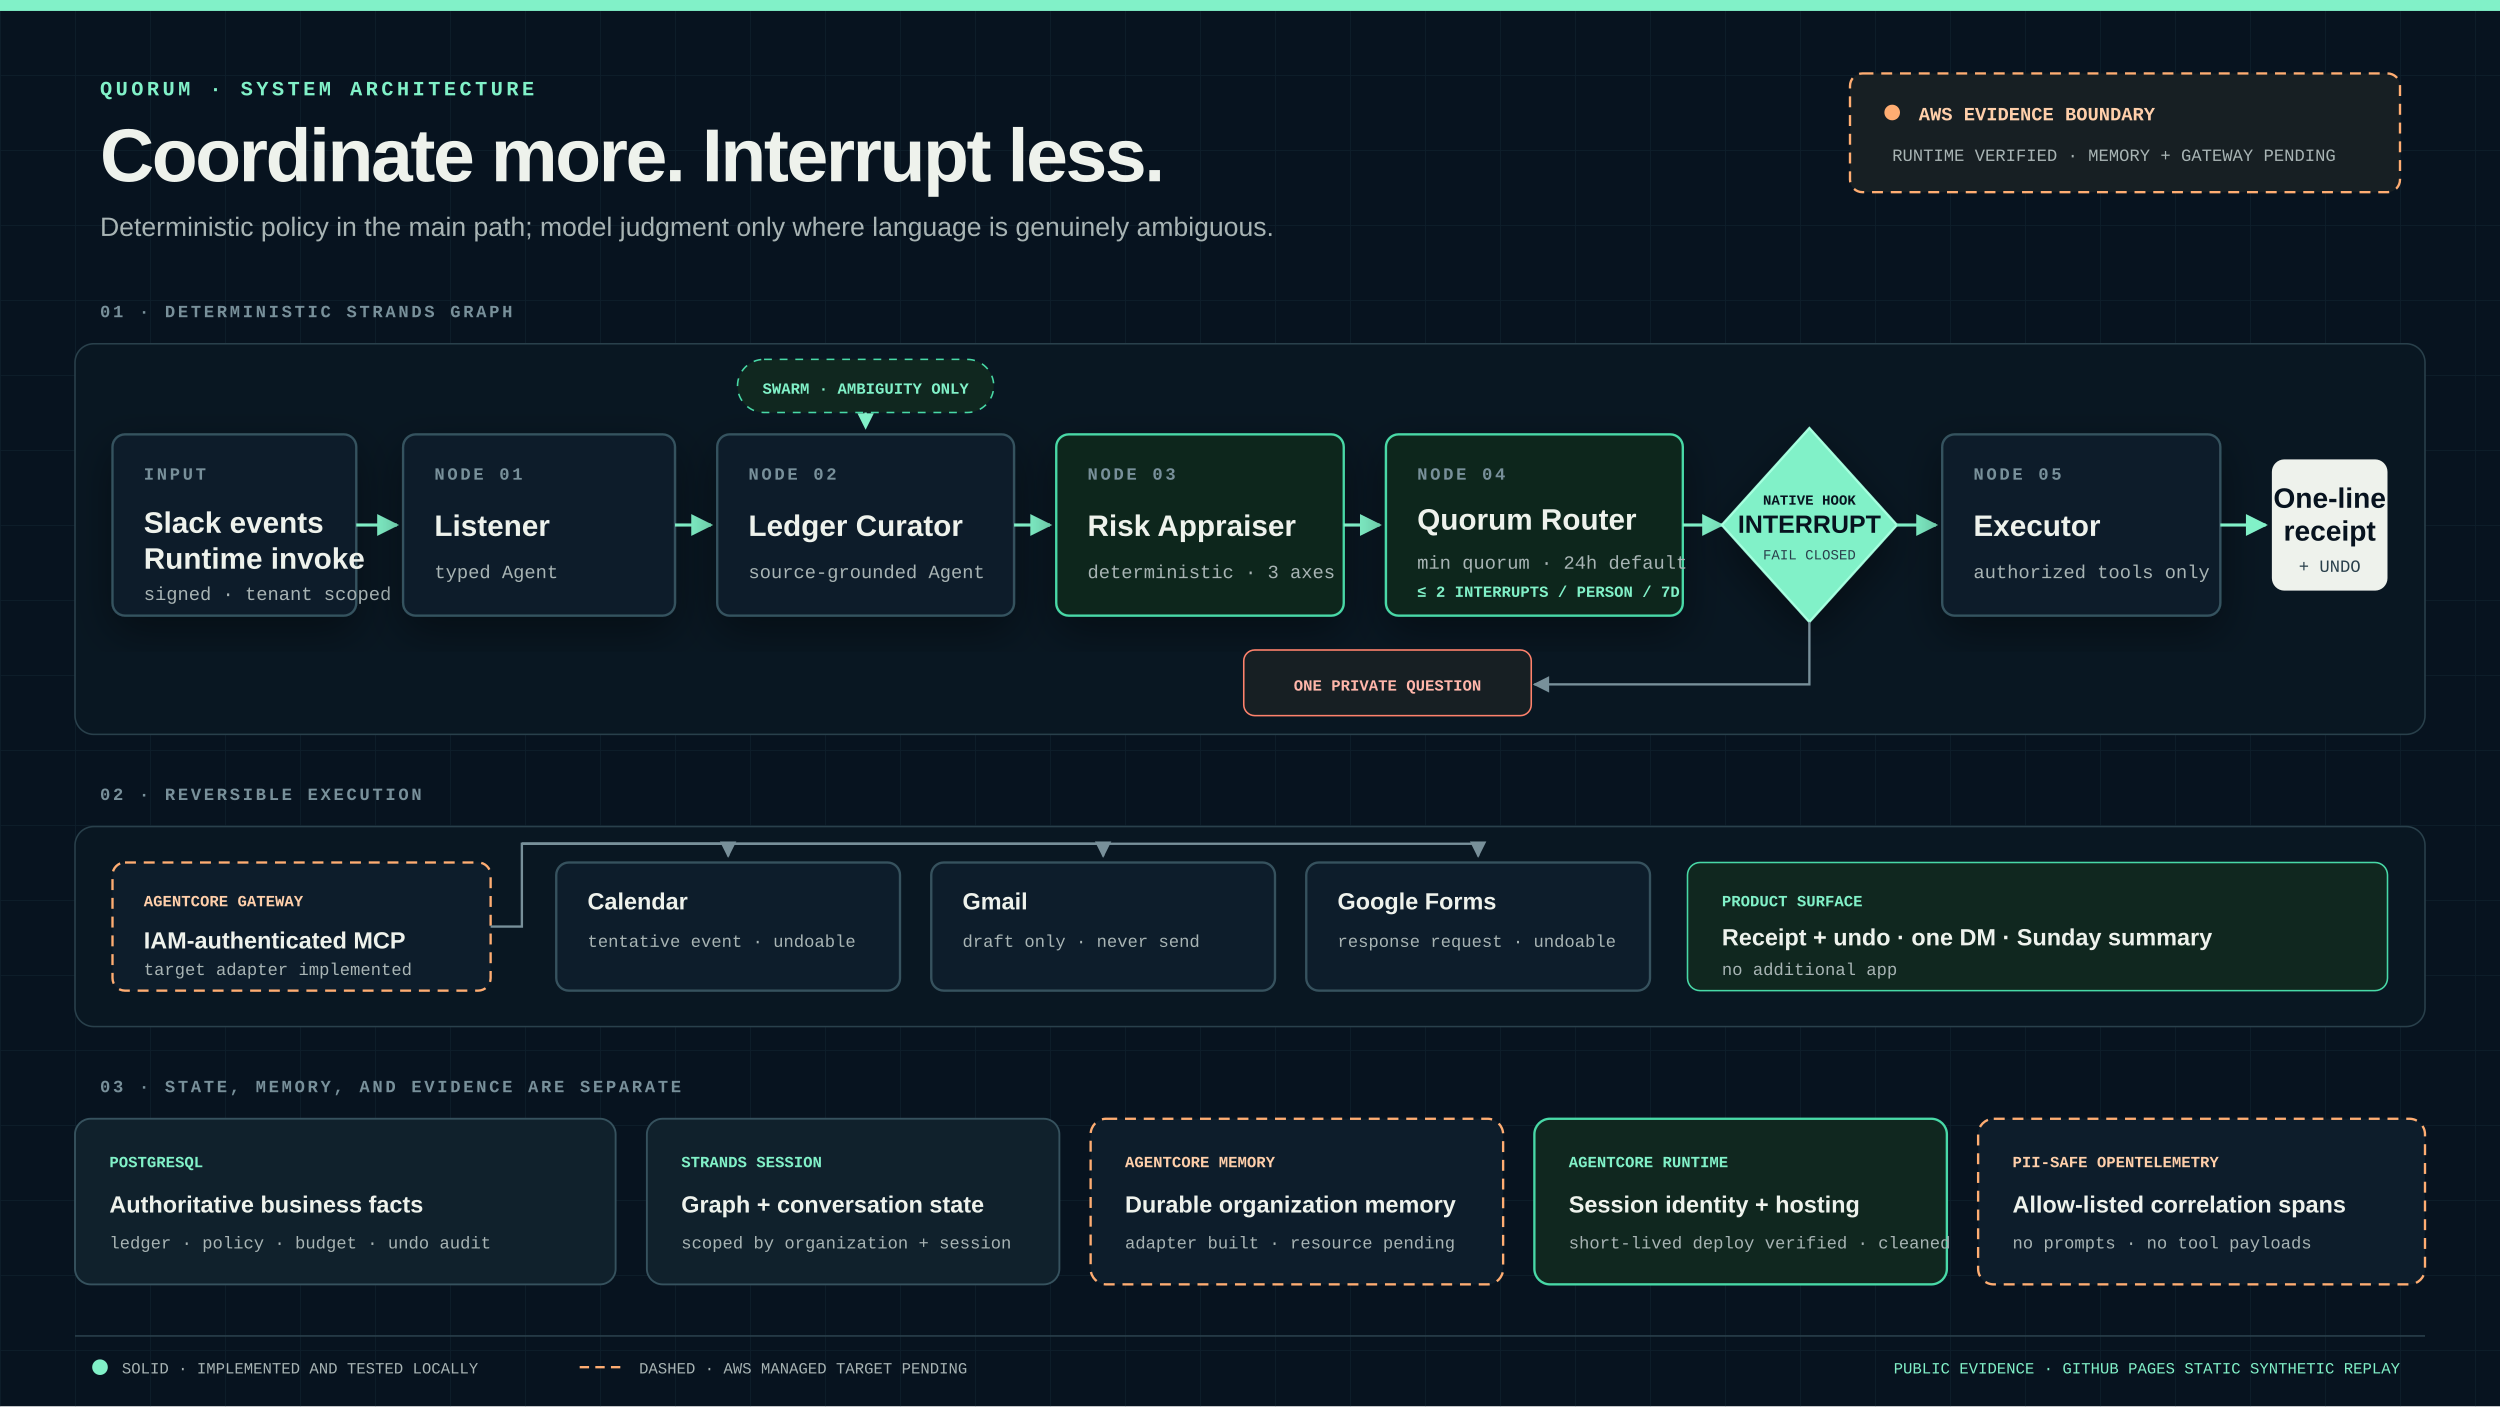
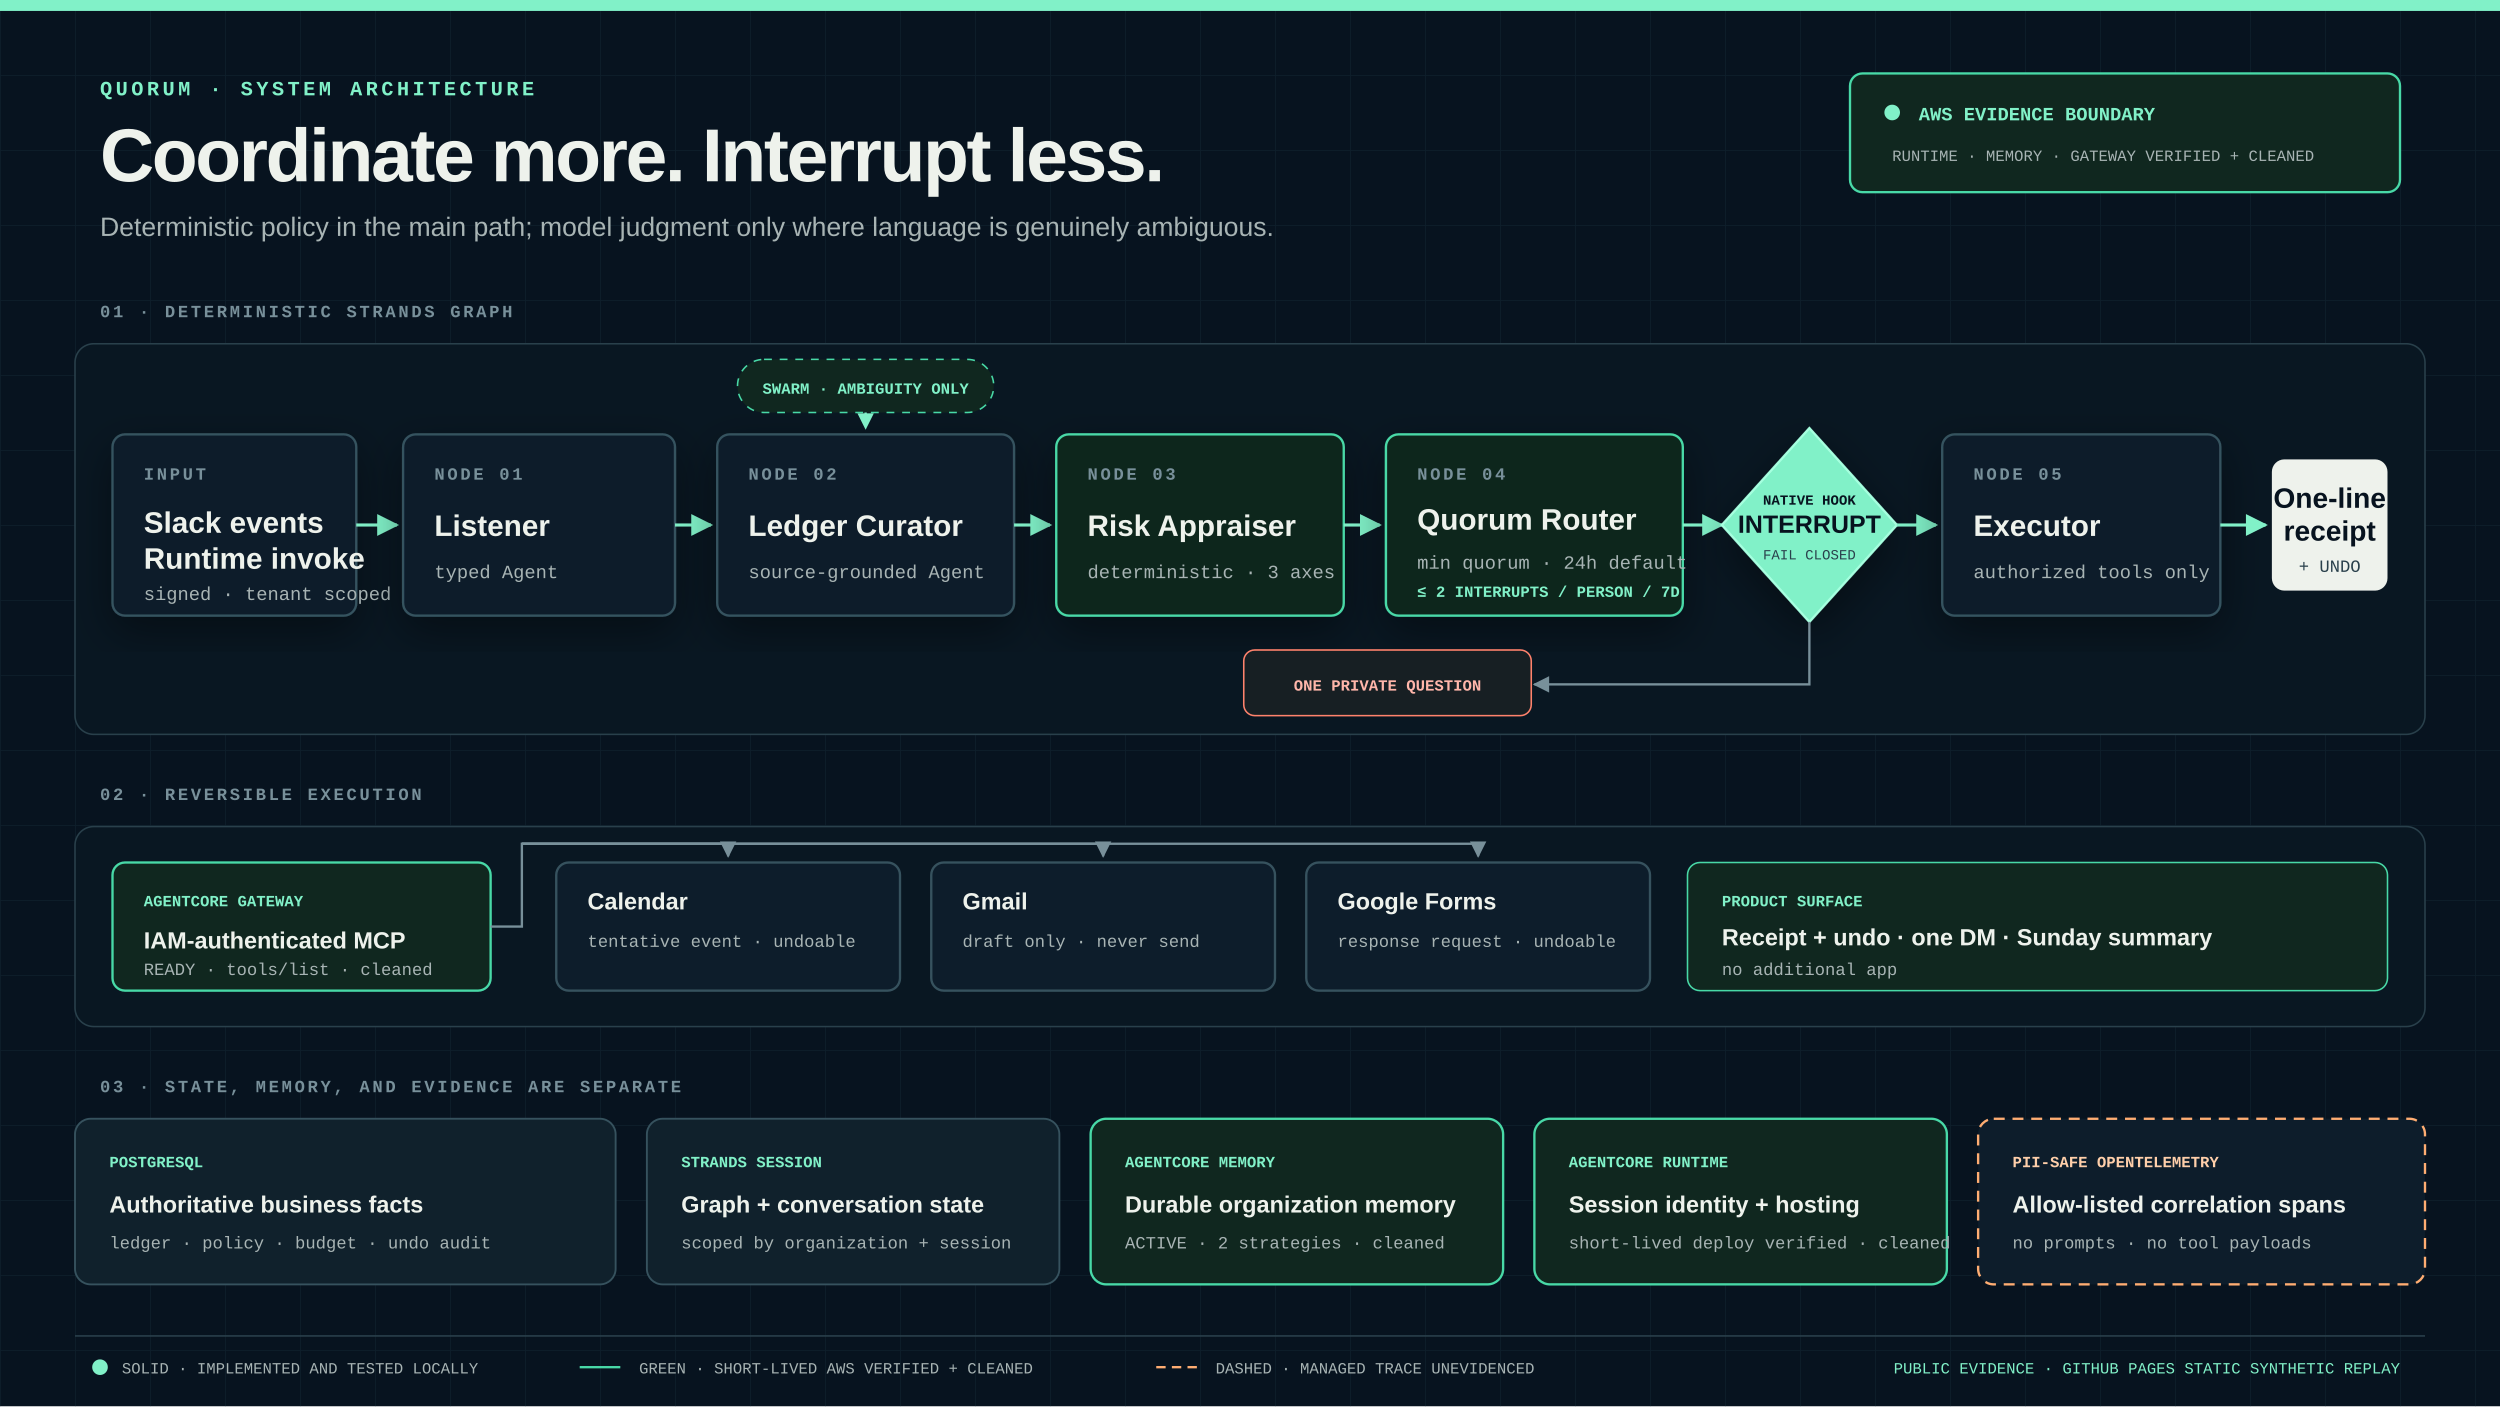
<svg xmlns="http://www.w3.org/2000/svg" width="1600" height="900" viewBox="0 0 1600 900" role="img" aria-labelledby="title description">
  <defs>
    <pattern id="grid" width="48" height="48" patternUnits="userSpaceOnUse">
      <path d="M 48 0 L 0 0 0 48" fill="none" stroke="#19303c" stroke-width="1" opacity="0.42" />
    </pattern>
    <marker id="arrow" viewBox="0 0 10 10" refX="9" refY="5" markerWidth="7" markerHeight="7" orient="auto-start-reverse">
      <path d="M 0 0 L 10 5 L 0 10 z" fill="#81f1c8" />
    </marker>
    <marker id="arrow-muted" viewBox="0 0 10 10" refX="9" refY="5" markerWidth="7" markerHeight="7" orient="auto-start-reverse">
      <path d="M 0 0 L 10 5 L 0 10 z" fill="#78909a" />
    </marker>
    <filter id="shadow" x="-20%" y="-20%" width="140%" height="140%">
      <feDropShadow dx="0" dy="10" stdDeviation="14" flood-color="#02080d" flood-opacity="0.4" />
    </filter>
    <style>
      .display { font-family: "Avenir Next Condensed", "Arial Narrow", Arial, sans-serif; font-weight: 700; }
      .body { font-family: "Avenir Next", "Segoe UI", Arial, sans-serif; }
      .mono { font-family: "SFMono-Regular", Consolas, "Liberation Mono", monospace; }
      .eyebrow { font-size: 13px; font-weight: 700; letter-spacing: 2.2px; fill: #81f1c8; }
      .title { font-size: 48px; letter-spacing: -1.5px; fill: #eef2ec; }
      .subtitle { font-size: 17px; fill: #a8b4b4; }
      .node-title { font-size: 19px; fill: #eef2ec; }
      .node-subtitle { font-size: 12px; fill: #a8b4b4; }
      .small-title { font-size: 15px; fill: #eef2ec; }
      .small-copy { font-size: 11px; fill: #a8b4b4; }
      .dark-title { font-size: 18px; fill: #07131f; }
      .dark-copy { font-size: 11px; fill: #29404b; }
      .section-label { font-size: 11px; font-weight: 700; letter-spacing: 1.7px; fill: #78909a; }
      .solid-node { fill: #0d1d2b; stroke: #36525e; stroke-width: 1.5; }
      .policy-node { fill: #10271f; stroke: #48d9a7; stroke-width: 1.5; }
      .aws-node { fill: #0d1d2b; stroke: #ffad72; stroke-width: 1.5; stroke-dasharray: 7 5; }
      .aws-verified-node { fill: #10271f; stroke: #48d9a7; stroke-width: 1.5; }
      .data-node { fill: #10212c; stroke: #36525e; stroke-width: 1.2; }
      .primary-line { fill: none; stroke: #81f1c8; stroke-width: 2; marker-end: url(#arrow); }
      .secondary-line { fill: none; stroke: #78909a; stroke-width: 1.5; marker-end: url(#arrow-muted); }
      .dashed-line { fill: none; stroke: #81f1c8; stroke-width: 1.5; stroke-dasharray: 6 6; marker-end: url(#arrow); }
    </style>
  </defs>
  <rect width="1600" height="900" fill="#07131f" />
  <rect width="1600" height="900" fill="url(#grid)" />
  <rect x="0" y="0" width="1600" height="7" fill="#81f1c8" />
  <text x="64" y="61" class="mono eyebrow">QUORUM · SYSTEM ARCHITECTURE</text>
  <text x="64" y="116" class="display title">Coordinate more. Interrupt less.</text>
  <text x="64" y="151" class="body subtitle">Deterministic policy in the main path; model judgment only where language is genuinely ambiguous.</text>
-   <rect x="1184" y="47" width="352" height="76" rx="8" fill="#171f23" stroke="#ffad72" stroke-width="1.5" stroke-dasharray="7 5" />
-   <circle cx="1211" cy="72" r="5" fill="#ffad72" />
-   <text x="1228" y="77" class="mono" font-size="12" font-weight="700" fill="#ffcfaa">AWS EVIDENCE BOUNDARY</text>
-   <text x="1211" y="103" class="mono" font-size="11" fill="#a8b4b4">RUNTIME VERIFIED · MEMORY + GATEWAY PENDING</text>
+   <rect x="1184" y="47" width="352" height="76" rx="8" fill="#10271f" stroke="#48d9a7" stroke-width="1.5" />
+   <circle cx="1211" cy="72" r="5" fill="#81f1c8" />
+   <text x="1228" y="77" class="mono" font-size="12" font-weight="700" fill="#81f1c8">AWS EVIDENCE BOUNDARY</text>
+   <text x="1211" y="103" class="mono" font-size="10" fill="#a8b4b4">RUNTIME · MEMORY · GATEWAY VERIFIED + CLEANED</text>
  <text x="64" y="203" class="mono section-label">01 · DETERMINISTIC STRANDS GRAPH</text>
  <rect x="48" y="220" width="1504" height="250" rx="12" fill="#091722" stroke="#29404b" />
  <rect x="72" y="278" width="156" height="116" rx="8" class="solid-node" filter="url(#shadow)" />
  <text x="92" y="307" class="mono section-label">INPUT</text>
  <text x="92" y="341" class="display node-title">Slack events</text>
  <text x="92" y="364" class="display node-title">Runtime invoke</text>
  <text x="92" y="384" class="mono node-subtitle">signed · tenant scoped</text>
  <path d="M 228 336 L 254 336" class="primary-line" />
  <rect x="258" y="278" width="174" height="116" rx="8" class="solid-node" filter="url(#shadow)" />
  <text x="278" y="307" class="mono section-label">NODE 01</text>
  <text x="278" y="343" class="display node-title">Listener</text>
  <text x="278" y="370" class="mono node-subtitle">typed Agent</text>
  <path d="M 432 336 L 455 336" class="primary-line" />
  <rect x="459" y="278" width="190" height="116" rx="8" class="solid-node" filter="url(#shadow)" />
  <text x="479" y="307" class="mono section-label">NODE 02</text>
  <text x="479" y="343" class="display node-title">Ledger Curator</text>
  <text x="479" y="370" class="mono node-subtitle">source-grounded Agent</text>
  <rect x="472" y="230" width="164" height="34" rx="17" fill="#10271f" stroke="#48d9a7" stroke-dasharray="5 5" />
  <text x="554" y="252" text-anchor="middle" class="mono" font-size="10" font-weight="700" fill="#81f1c8">SWARM · AMBIGUITY ONLY</text>
  <path d="M 554 264 L 554 274" class="dashed-line" />
  <path d="M 649 336 L 672 336" class="primary-line" />
  <rect x="676" y="278" width="184" height="116" rx="8" class="policy-node" filter="url(#shadow)" />
  <text x="696" y="307" class="mono section-label" fill="#81f1c8">NODE 03</text>
  <text x="696" y="343" class="display node-title">Risk Appraiser</text>
  <text x="696" y="370" class="mono node-subtitle">deterministic · 3 axes</text>
  <path d="M 860 336 L 883 336" class="primary-line" />
  <rect x="887" y="278" width="190" height="116" rx="8" class="policy-node" filter="url(#shadow)" />
  <text x="907" y="307" class="mono section-label" fill="#81f1c8">NODE 04</text>
  <text x="907" y="339" class="display node-title">Quorum Router</text>
  <text x="907" y="364" class="mono node-subtitle">min quorum · 24h default</text>
  <text x="907" y="382" class="mono" font-size="10" font-weight="700" fill="#81f1c8">≤ 2 INTERRUPTS / PERSON / 7D</text>
  <path d="M 1077 336 L 1102 336" class="primary-line" />
  <path d="M 1158 274 L 1214 336 L 1158 398 L 1102 336 Z" fill="#81f1c8" stroke="#a6ffdf" stroke-width="1.5" filter="url(#shadow)" />
  <text x="1158" y="323" text-anchor="middle" class="mono" font-size="9" font-weight="700" fill="#07131f">NATIVE HOOK</text>
  <text x="1158" y="341" text-anchor="middle" class="display" font-size="16" font-weight="700" fill="#07131f">INTERRUPT</text>
  <text x="1158" y="358" text-anchor="middle" class="mono" font-size="9" fill="#29404b">FAIL CLOSED</text>
  <path d="M 1214 336 L 1239 336" class="primary-line" />
  <rect x="1243" y="278" width="178" height="116" rx="8" class="solid-node" filter="url(#shadow)" />
  <text x="1263" y="307" class="mono section-label">NODE 05</text>
  <text x="1263" y="343" class="display node-title">Executor</text>
  <text x="1263" y="370" class="mono node-subtitle">authorized tools only</text>
  <path d="M 1421 336 L 1450 336" class="primary-line" />
  <rect x="1454" y="294" width="74" height="84" rx="8" fill="#eef2ec" />
  <text x="1491" y="325" text-anchor="middle" class="display dark-title">One-line</text>
  <text x="1491" y="346" text-anchor="middle" class="display dark-title">receipt</text>
  <text x="1491" y="366" text-anchor="middle" class="mono dark-copy">+ UNDO</text>
  <path d="M 1158 398 L 1158 438 L 982 438" class="secondary-line" />
  <rect x="796" y="416" width="184" height="42" rx="7" fill="#171f23" stroke="#ff826c" />
  <text x="888" y="442" text-anchor="middle" class="mono" font-size="10" font-weight="700" fill="#ffb6aa">ONE PRIVATE QUESTION</text>
  <text x="64" y="512" class="mono section-label">02 · REVERSIBLE EXECUTION</text>
  <rect x="48" y="529" width="1504" height="128" rx="12" fill="#091722" stroke="#29404b" />
-   <rect x="72" y="552" width="242" height="82" rx="8" class="aws-node" />
-   <text x="92" y="580" class="mono" font-size="10" font-weight="700" fill="#ffcfaa">AGENTCORE GATEWAY</text>
+   <rect x="72" y="552" width="242" height="82" rx="8" class="aws-verified-node" />
+   <text x="92" y="580" class="mono" font-size="10" font-weight="700" fill="#81f1c8">AGENTCORE GATEWAY</text>
  <text x="92" y="607" class="display small-title">IAM-authenticated MCP</text>
-   <text x="92" y="624" class="mono small-copy">target adapter implemented</text>
+   <text x="92" y="624" class="mono small-copy">READY · tools/list · cleaned</text>
  <path d="M 314 593 L 334 593 L 334 540 L 466 540 L 466 548" class="secondary-line" />
  <path d="M 334 540 L 706 540 L 706 548" class="secondary-line" />
  <path d="M 334 540 L 946 540 L 946 548" class="secondary-line" />
  <rect x="356" y="552" width="220" height="82" rx="8" class="solid-node" />
  <text x="376" y="582" class="display small-title">Calendar</text>
  <text x="376" y="606" class="mono small-copy">tentative event · undoable</text>
  <rect x="596" y="552" width="220" height="82" rx="8" class="solid-node" />
  <text x="616" y="582" class="display small-title">Gmail</text>
  <text x="616" y="606" class="mono small-copy">draft only · never send</text>
  <rect x="836" y="552" width="220" height="82" rx="8" class="solid-node" />
  <text x="856" y="582" class="display small-title">Google Forms</text>
  <text x="856" y="606" class="mono small-copy">response request · undoable</text>
  <rect x="1080" y="552" width="448" height="82" rx="8" fill="#10271f" stroke="#48d9a7" />
  <text x="1102" y="580" class="mono" font-size="10" font-weight="700" fill="#81f1c8">PRODUCT SURFACE</text>
  <text x="1102" y="605" class="display small-title">Receipt + undo · one DM · Sunday summary</text>
  <text x="1102" y="624" class="mono small-copy">no additional app</text>
  <text x="64" y="699" class="mono section-label">03 · STATE, MEMORY, AND EVIDENCE ARE SEPARATE</text>
  <rect x="48" y="716" width="346" height="106" rx="10" class="data-node" />
  <text x="70" y="747" class="mono" font-size="10" font-weight="700" fill="#81f1c8">POSTGRESQL</text>
  <text x="70" y="776" class="display small-title">Authoritative business facts</text>
  <text x="70" y="799" class="mono small-copy">ledger · policy · budget · undo audit</text>
  <rect x="414" y="716" width="264" height="106" rx="10" class="data-node" />
  <text x="436" y="747" class="mono" font-size="10" font-weight="700" fill="#81f1c8">STRANDS SESSION</text>
  <text x="436" y="776" class="display small-title">Graph + conversation state</text>
  <text x="436" y="799" class="mono small-copy">scoped by organization + session</text>
-   <rect x="698" y="716" width="264" height="106" rx="10" class="aws-node" />
-   <text x="720" y="747" class="mono" font-size="10" font-weight="700" fill="#ffcfaa">AGENTCORE MEMORY</text>
+   <rect x="698" y="716" width="264" height="106" rx="10" class="aws-verified-node" />
+   <text x="720" y="747" class="mono" font-size="10" font-weight="700" fill="#81f1c8">AGENTCORE MEMORY</text>
  <text x="720" y="776" class="display small-title">Durable organization memory</text>
-   <text x="720" y="799" class="mono small-copy">adapter built · resource pending</text>
+   <text x="720" y="799" class="mono small-copy">ACTIVE · 2 strategies · cleaned</text>
  <rect x="982" y="716" width="264" height="106" rx="10" class="aws-verified-node" />
  <text x="1004" y="747" class="mono" font-size="10" font-weight="700" fill="#81f1c8">AGENTCORE RUNTIME</text>
  <text x="1004" y="776" class="display small-title">Session identity + hosting</text>
  <text x="1004" y="799" class="mono small-copy">short-lived deploy verified · cleaned</text>
  <rect x="1266" y="716" width="286" height="106" rx="10" class="aws-node" />
  <text x="1288" y="747" class="mono" font-size="10" font-weight="700" fill="#ffcfaa">PII-SAFE OPENTELEMETRY</text>
  <text x="1288" y="776" class="display small-title">Allow-listed correlation spans</text>
  <text x="1288" y="799" class="mono small-copy">no prompts · no tool payloads</text>
  <line x1="48" y1="855" x2="1552" y2="855" stroke="#29404b" />
  <circle cx="64" cy="875" r="5" fill="#81f1c8" />
  <text x="78" y="879" class="mono" font-size="10" fill="#a8b4b4">SOLID · IMPLEMENTED AND TESTED LOCALLY</text>
-   <line x1="371" y1="875" x2="397" y2="875" stroke="#ffad72" stroke-width="1.5" stroke-dasharray="6 4" />
-   <text x="409" y="879" class="mono" font-size="10" fill="#a8b4b4">DASHED · AWS MANAGED TARGET PENDING</text>
+   <line x1="371" y1="875" x2="397" y2="875" stroke="#48d9a7" stroke-width="1.5" />
+   <text x="409" y="879" class="mono" font-size="10" fill="#a8b4b4">GREEN · SHORT-LIVED AWS VERIFIED + CLEANED</text>
+   <line x1="740" y1="875" x2="766" y2="875" stroke="#ffad72" stroke-width="1.5" stroke-dasharray="6 4" />
+   <text x="778" y="879" class="mono" font-size="10" fill="#a8b4b4">DASHED · MANAGED TRACE UNEVIDENCED</text>
  <text x="1536" y="879" text-anchor="end" class="mono" font-size="10" fill="#81f1c8">PUBLIC EVIDENCE · GITHUB PAGES STATIC SYNTHETIC REPLAY</text>
</svg>
